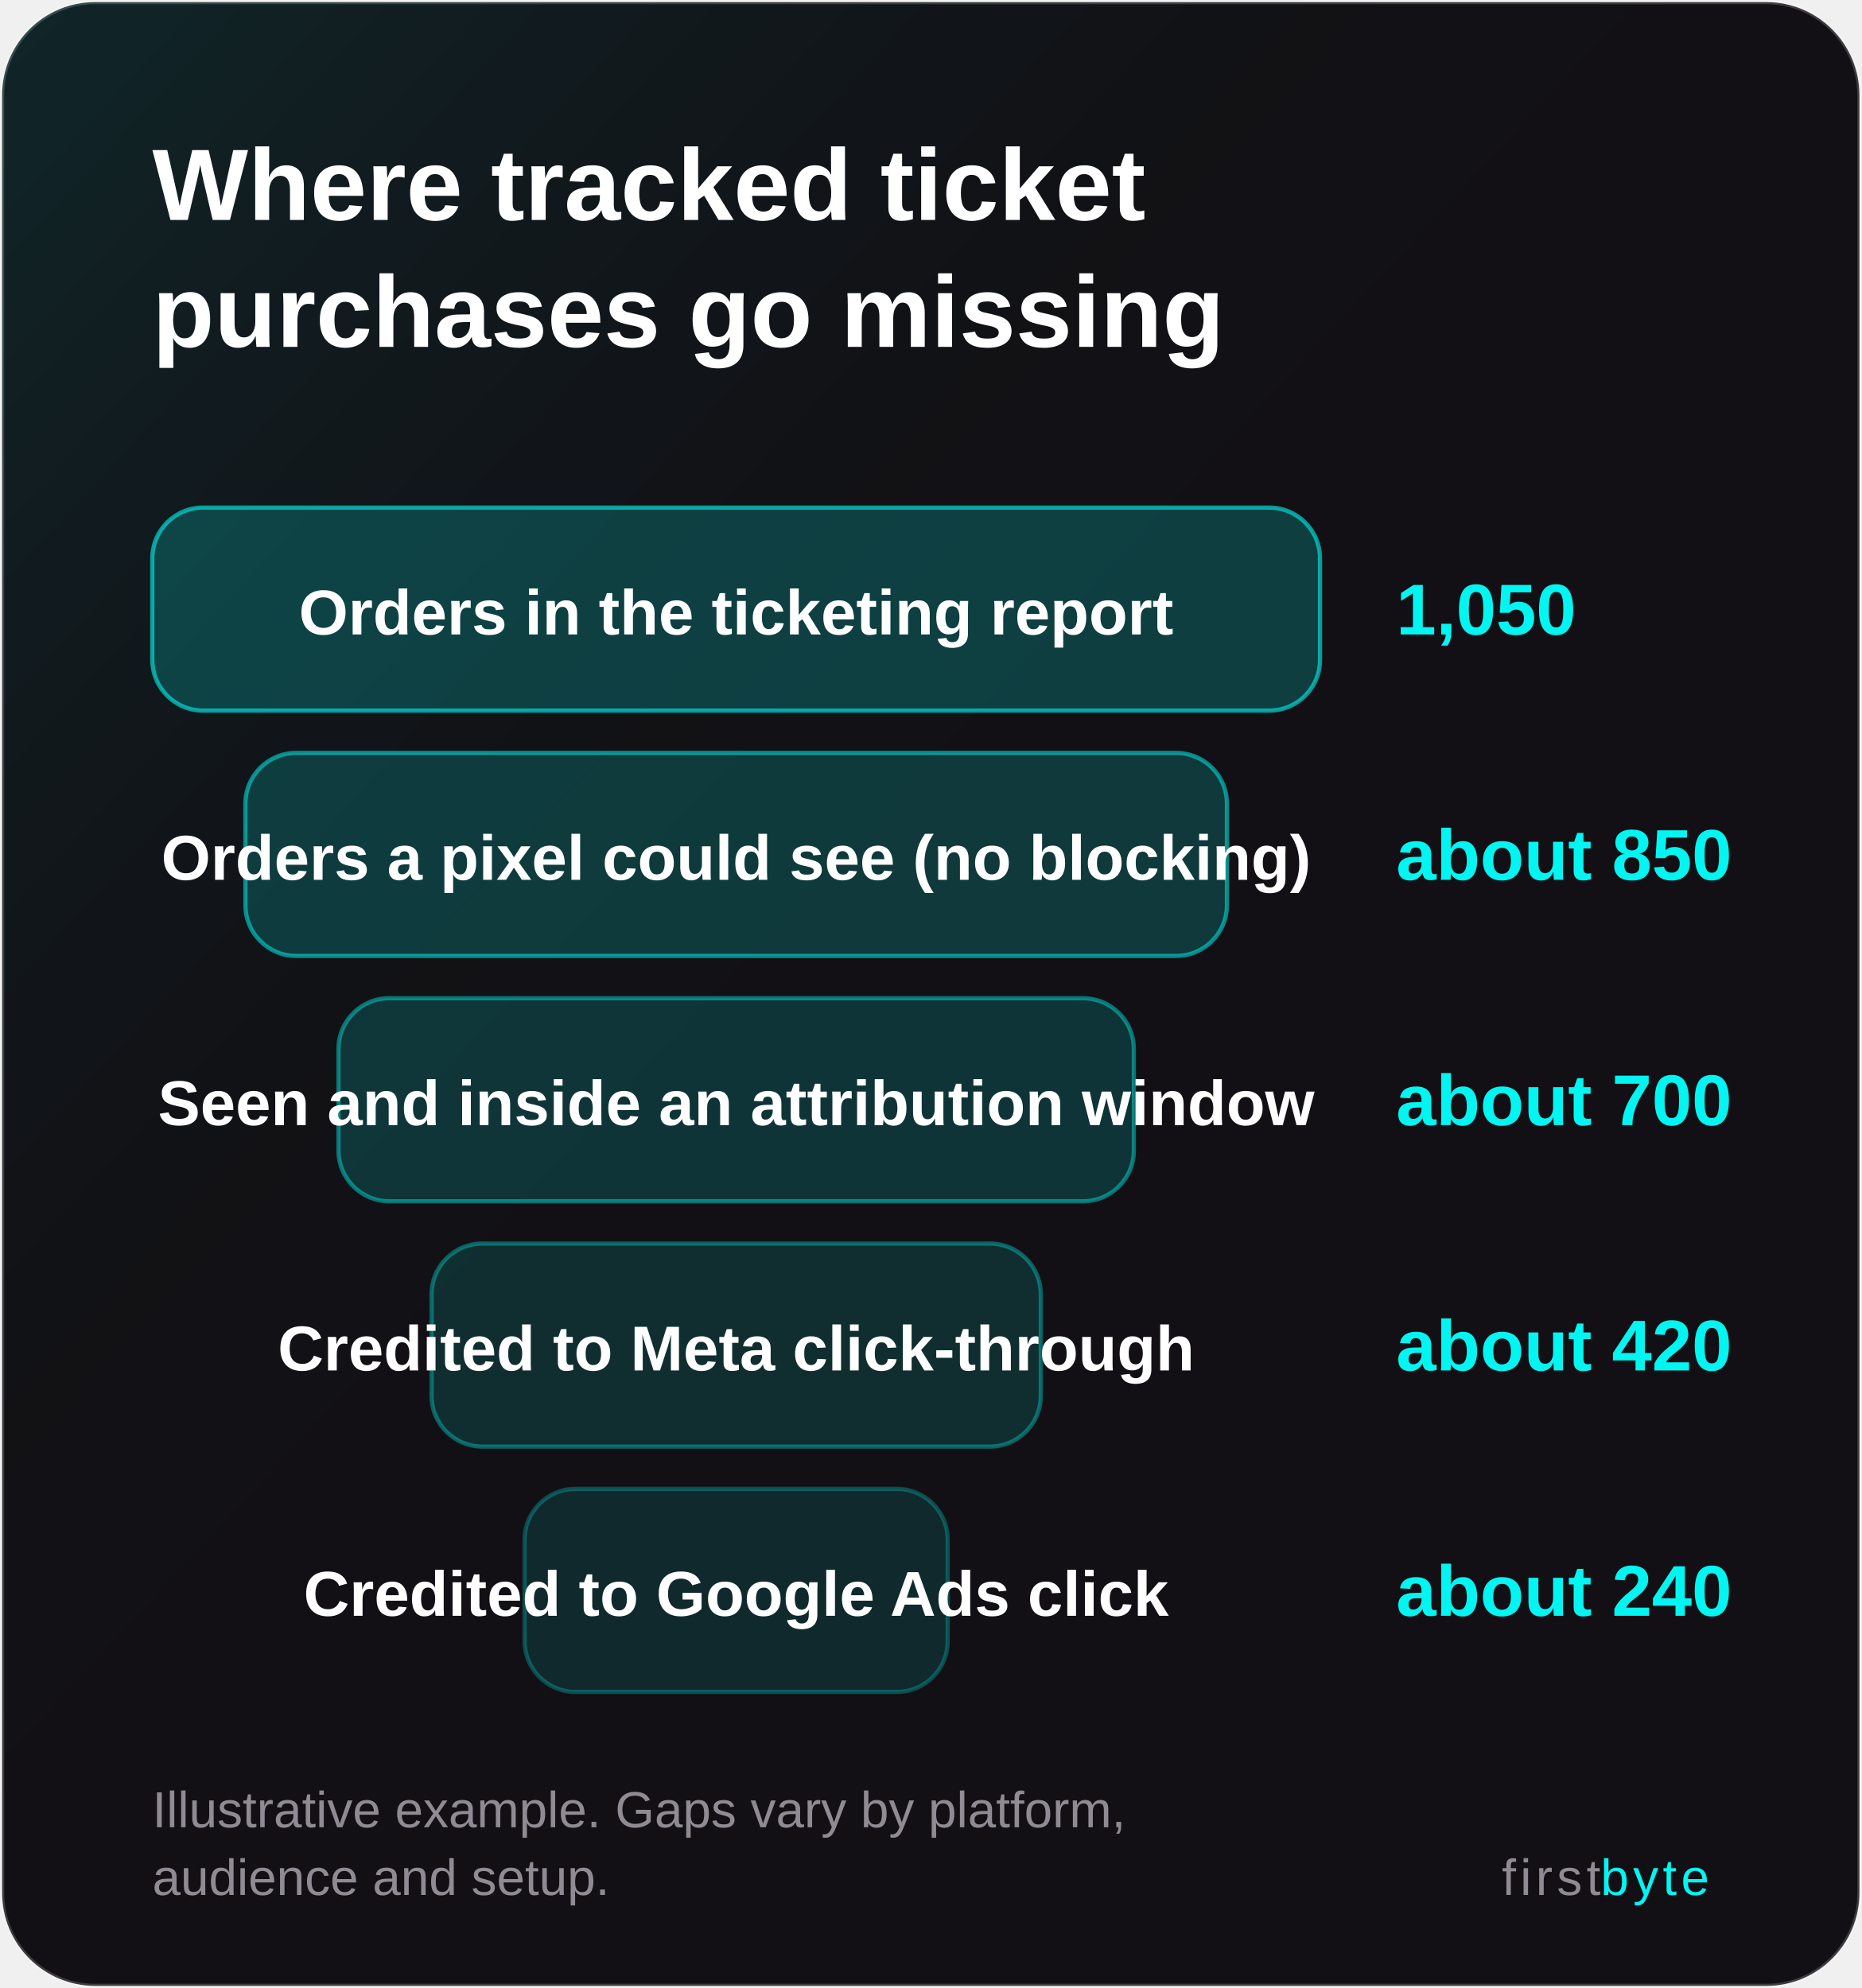
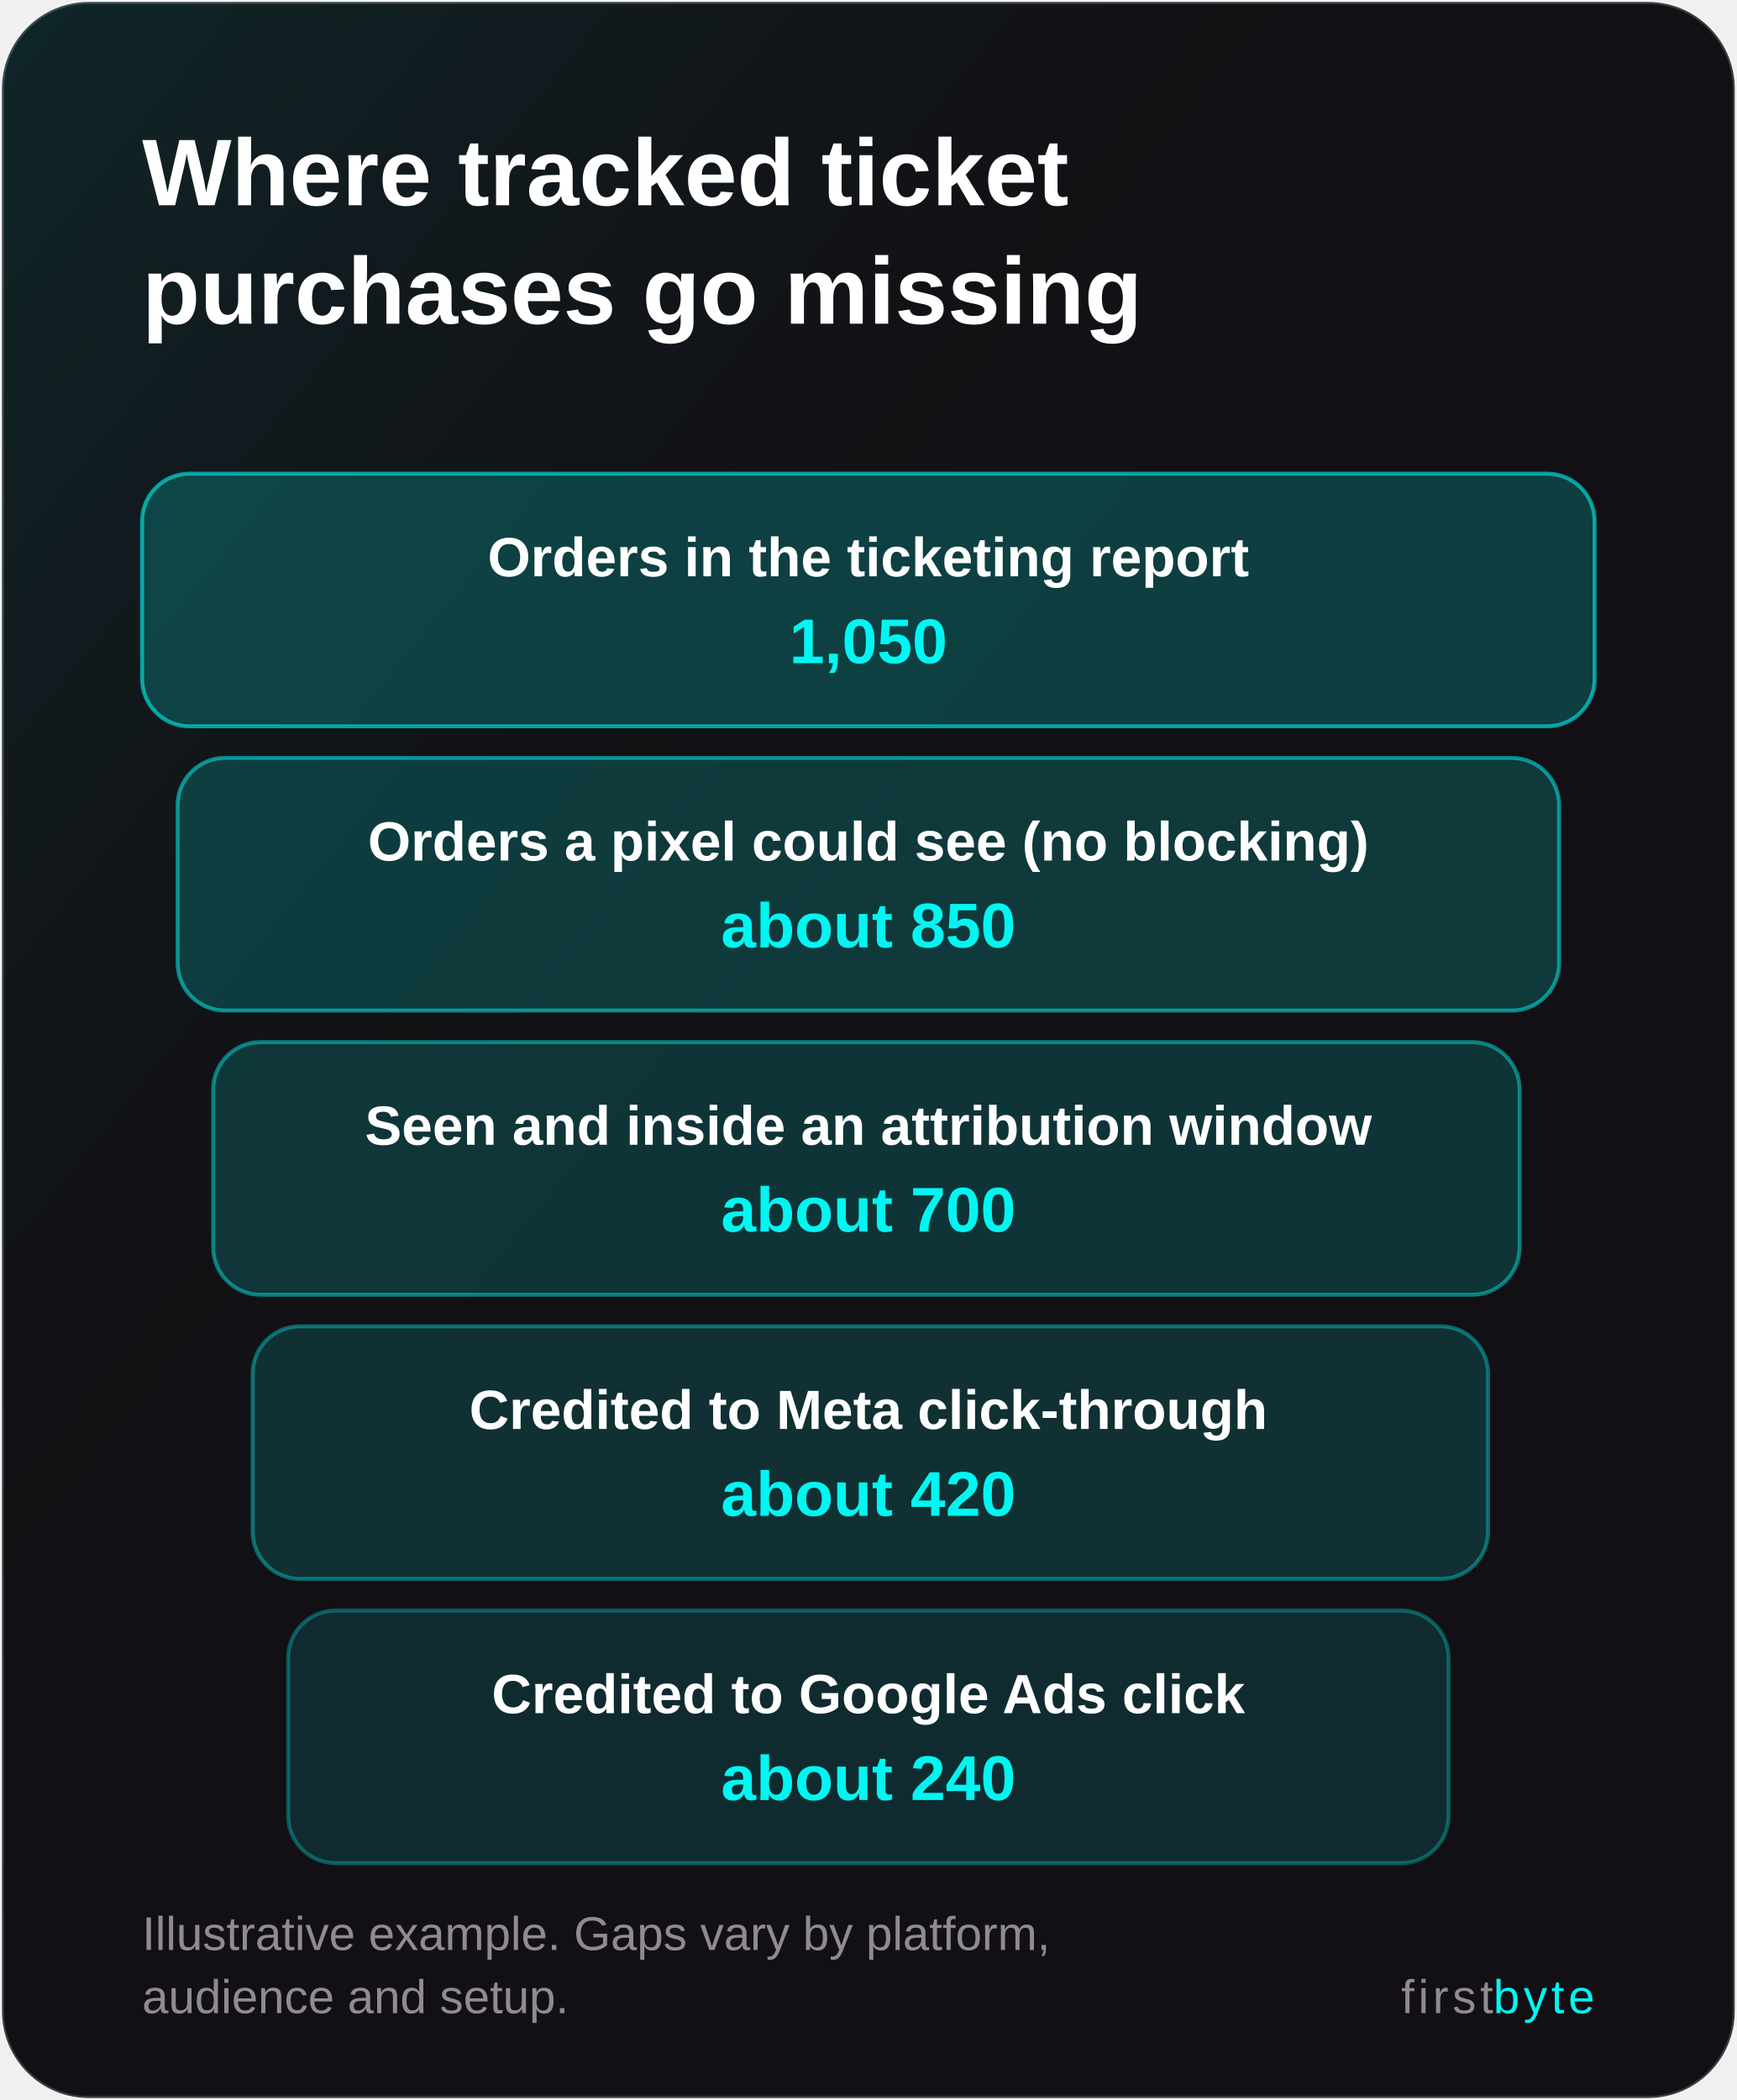
- <svg xmlns="http://www.w3.org/2000/svg" viewBox="0 0 440 470" width="440" height="470" role="img" aria-labelledby="t235964">
+ <svg xmlns="http://www.w3.org/2000/svg" viewBox="0 0 440 532" width="440" height="532" role="img" aria-labelledby="t335419">
  <defs>
-     <linearGradient id="g235964" x1="0" y1="0" x2="1" y2="1">
+     <linearGradient id="g335419" x1="0" y1="0" x2="1" y2="1">
      <stop offset="0" stop-color="#01f6f2" stop-opacity=".10" />
      <stop offset=".5" stop-color="#121014" stop-opacity="0" />
    </linearGradient>
-     <linearGradient id="bar235964" x1="0" y1="0" x2="1" y2="0">
+     <linearGradient id="bar335419" x1="0" y1="0" x2="1" y2="0">
      <stop offset="0" stop-color="#01f6f2" />
      <stop offset="1" stop-color="#3ad7ff" />
    </linearGradient>
  </defs>
-   <rect x=".5" y=".5" width="439" height="469" rx="22" fill="#121014" stroke="rgba(255,255,255,.18)" />
-   <rect x=".5" y=".5" width="439" height="469" rx="22" fill="url(#g235964)" />
+   <rect x=".5" y=".5" width="439" height="531" rx="22" fill="#121014" stroke="rgba(255,255,255,.18)" />
+   <rect x=".5" y=".5" width="439" height="531" rx="22" fill="url(#g335419)" />
  <text x="36" y="52" fill="#ffffff" font-family="'Funnel Display', Figtree, 'Helvetica Neue', Arial, sans-serif" font-size="24" font-weight="600">
    <tspan x="36" dy="0">Where tracked ticket</tspan>
    <tspan x="36" dy="30">purchases go missing</tspan>
  </text>
-   <rect x="36" y="120" width="276" height="48" rx="12" fill="#01f6f2" fill-opacity="0.20" stroke="#01f6f2" stroke-opacity="0.60" />
-   <text x="174" y="150" text-anchor="middle" fill="#ffffff" font-family="Figtree, 'Helvetica Neue', Arial, sans-serif" font-size="15" font-weight="600">Orders in the ticketing report</text>
-   <text x="330" y="150" fill="#01f6f2" font-family="'Funnel Display', Figtree, 'Helvetica Neue', Arial, sans-serif" font-size="17" font-weight="600">1,050</text>
-   <rect x="58" y="178" width="232" height="48" rx="12" fill="#01f6f2" fill-opacity="0.18" stroke="#01f6f2" stroke-opacity="0.52" />
-   <text x="174" y="208" text-anchor="middle" fill="#ffffff" font-family="Figtree, 'Helvetica Neue', Arial, sans-serif" font-size="15" font-weight="600">Orders a pixel could see (no blocking)</text>
-   <text x="330" y="208" fill="#01f6f2" font-family="'Funnel Display', Figtree, 'Helvetica Neue', Arial, sans-serif" font-size="17" font-weight="600">about 850</text>
-   <rect x="80" y="236" width="188" height="48" rx="12" fill="#01f6f2" fill-opacity="0.16" stroke="#01f6f2" stroke-opacity="0.43" />
-   <text x="174" y="266" text-anchor="middle" fill="#ffffff" font-family="Figtree, 'Helvetica Neue', Arial, sans-serif" font-size="15" font-weight="600">Seen and inside an attribution window</text>
-   <text x="330" y="266" fill="#01f6f2" font-family="'Funnel Display', Figtree, 'Helvetica Neue', Arial, sans-serif" font-size="17" font-weight="600">about 700</text>
-   <rect x="102" y="294" width="144" height="48" rx="12" fill="#01f6f2" fill-opacity="0.13" stroke="#01f6f2" stroke-opacity="0.35" />
-   <text x="174" y="324" text-anchor="middle" fill="#ffffff" font-family="Figtree, 'Helvetica Neue', Arial, sans-serif" font-size="15" font-weight="600">Credited to Meta click-through</text>
-   <text x="330" y="324" fill="#01f6f2" font-family="'Funnel Display', Figtree, 'Helvetica Neue', Arial, sans-serif" font-size="17" font-weight="600">about 420</text>
-   <rect x="124" y="352" width="100" height="48" rx="12" fill="#01f6f2" fill-opacity="0.11" stroke="#01f6f2" stroke-opacity="0.26" />
-   <text x="174" y="382" text-anchor="middle" fill="#ffffff" font-family="Figtree, 'Helvetica Neue', Arial, sans-serif" font-size="15" font-weight="600">Credited to Google Ads click</text>
-   <text x="330" y="382" fill="#01f6f2" font-family="'Funnel Display', Figtree, 'Helvetica Neue', Arial, sans-serif" font-size="17" font-weight="600">about 240</text>
-   <text x="36" y="432" fill="#8f8a93" font-family="Figtree, 'Helvetica Neue', Arial, sans-serif" font-size="12">
+   <rect x="36" y="120" width="368" height="64" rx="12" fill="#01f6f2" fill-opacity="0.20" stroke="#01f6f2" stroke-opacity="0.60" />
+   <text x="220" y="146" text-anchor="middle" fill="#ffffff" font-family="Figtree, 'Helvetica Neue', Arial, sans-serif" font-size="14" font-weight="600">
+     <tspan x="220" dy="0">Orders in the ticketing report</tspan>
+   </text>
+   <text x="220" y="168" text-anchor="middle" fill="#01f6f2" font-family="'Funnel Display', Figtree, 'Helvetica Neue', Arial, sans-serif" font-size="16" font-weight="600">1,050</text>
+   <rect x="45" y="192" width="350" height="64" rx="12" fill="#01f6f2" fill-opacity="0.18" stroke="#01f6f2" stroke-opacity="0.53" />
+   <text x="220" y="218" text-anchor="middle" fill="#ffffff" font-family="Figtree, 'Helvetica Neue', Arial, sans-serif" font-size="14" font-weight="600">
+     <tspan x="220" dy="0">Orders a pixel could see (no blocking)</tspan>
+   </text>
+   <text x="220" y="240" text-anchor="middle" fill="#01f6f2" font-family="'Funnel Display', Figtree, 'Helvetica Neue', Arial, sans-serif" font-size="16" font-weight="600">about 850</text>
+   <rect x="54" y="264" width="331" height="64" rx="12" fill="#01f6f2" fill-opacity="0.16" stroke="#01f6f2" stroke-opacity="0.46" />
+   <text x="220" y="290" text-anchor="middle" fill="#ffffff" font-family="Figtree, 'Helvetica Neue', Arial, sans-serif" font-size="14" font-weight="600">
+     <tspan x="220" dy="0">Seen and inside an attribution window</tspan>
+   </text>
+   <text x="220" y="312" text-anchor="middle" fill="#01f6f2" font-family="'Funnel Display', Figtree, 'Helvetica Neue', Arial, sans-serif" font-size="16" font-weight="600">about 700</text>
+   <rect x="64" y="336" width="313" height="64" rx="12" fill="#01f6f2" fill-opacity="0.14" stroke="#01f6f2" stroke-opacity="0.38" />
+   <text x="220" y="362" text-anchor="middle" fill="#ffffff" font-family="Figtree, 'Helvetica Neue', Arial, sans-serif" font-size="14" font-weight="600">
+     <tspan x="220" dy="0">Credited to Meta click-through</tspan>
+   </text>
+   <text x="220" y="384" text-anchor="middle" fill="#01f6f2" font-family="'Funnel Display', Figtree, 'Helvetica Neue', Arial, sans-serif" font-size="16" font-weight="600">about 420</text>
+   <rect x="73" y="408" width="294" height="64" rx="12" fill="#01f6f2" fill-opacity="0.12" stroke="#01f6f2" stroke-opacity="0.31" />
+   <text x="220" y="434" text-anchor="middle" fill="#ffffff" font-family="Figtree, 'Helvetica Neue', Arial, sans-serif" font-size="14" font-weight="600">
+     <tspan x="220" dy="0">Credited to Google Ads click</tspan>
+   </text>
+   <text x="220" y="456" text-anchor="middle" fill="#01f6f2" font-family="'Funnel Display', Figtree, 'Helvetica Neue', Arial, sans-serif" font-size="16" font-weight="600">about 240</text>
+   <text x="36" y="494" fill="#8f8a93" font-family="Figtree, 'Helvetica Neue', Arial, sans-serif" font-size="12">
    <tspan x="36" dy="0">Illustrative example. Gaps vary by platform,</tspan>
    <tspan x="36" dy="16">audience and setup.</tspan>
  </text>
-   <text x="404" y="448" text-anchor="end" fill="#8f8a93" font-family="'Funnel Display', Figtree, 'Helvetica Neue', Arial, sans-serif" font-size="12" letter-spacing="1">first<tspan fill="#01f6f2">byte</tspan>
+   <text x="404" y="510" text-anchor="end" fill="#8f8a93" font-family="'Funnel Display', Figtree, 'Helvetica Neue', Arial, sans-serif" font-size="12" letter-spacing="1">first<tspan fill="#01f6f2">byte</tspan>
  </text>
</svg>
